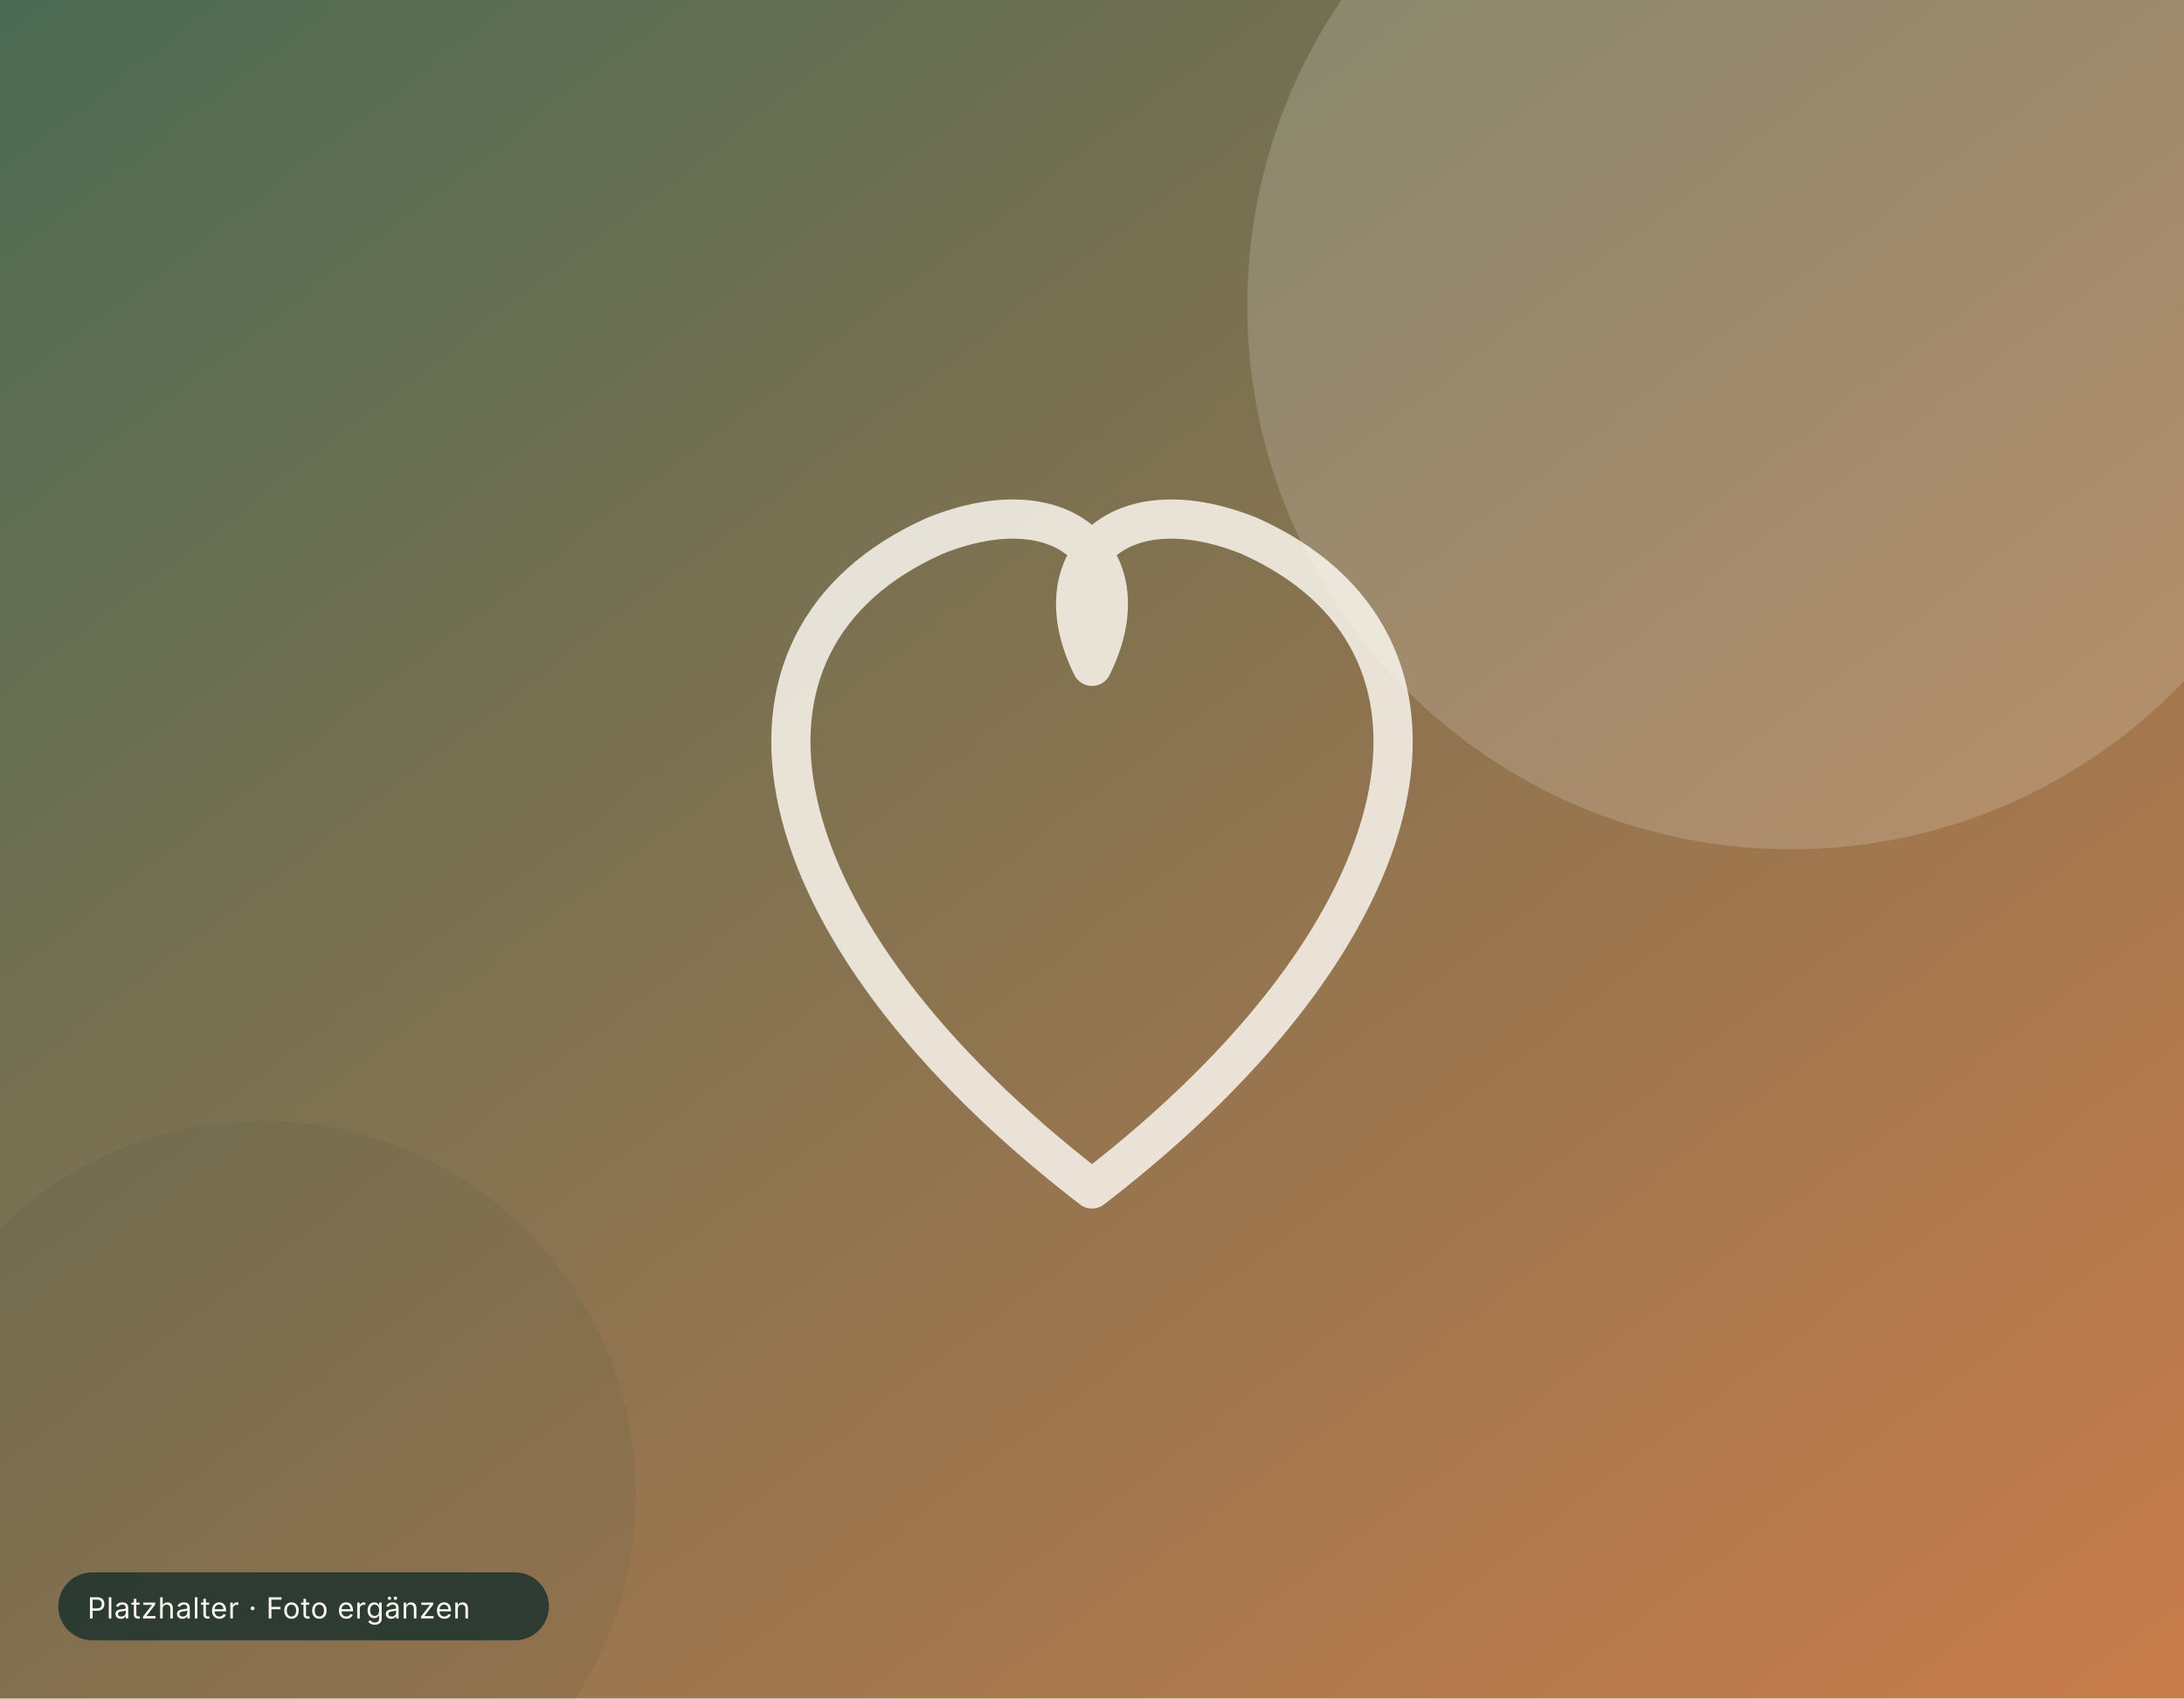
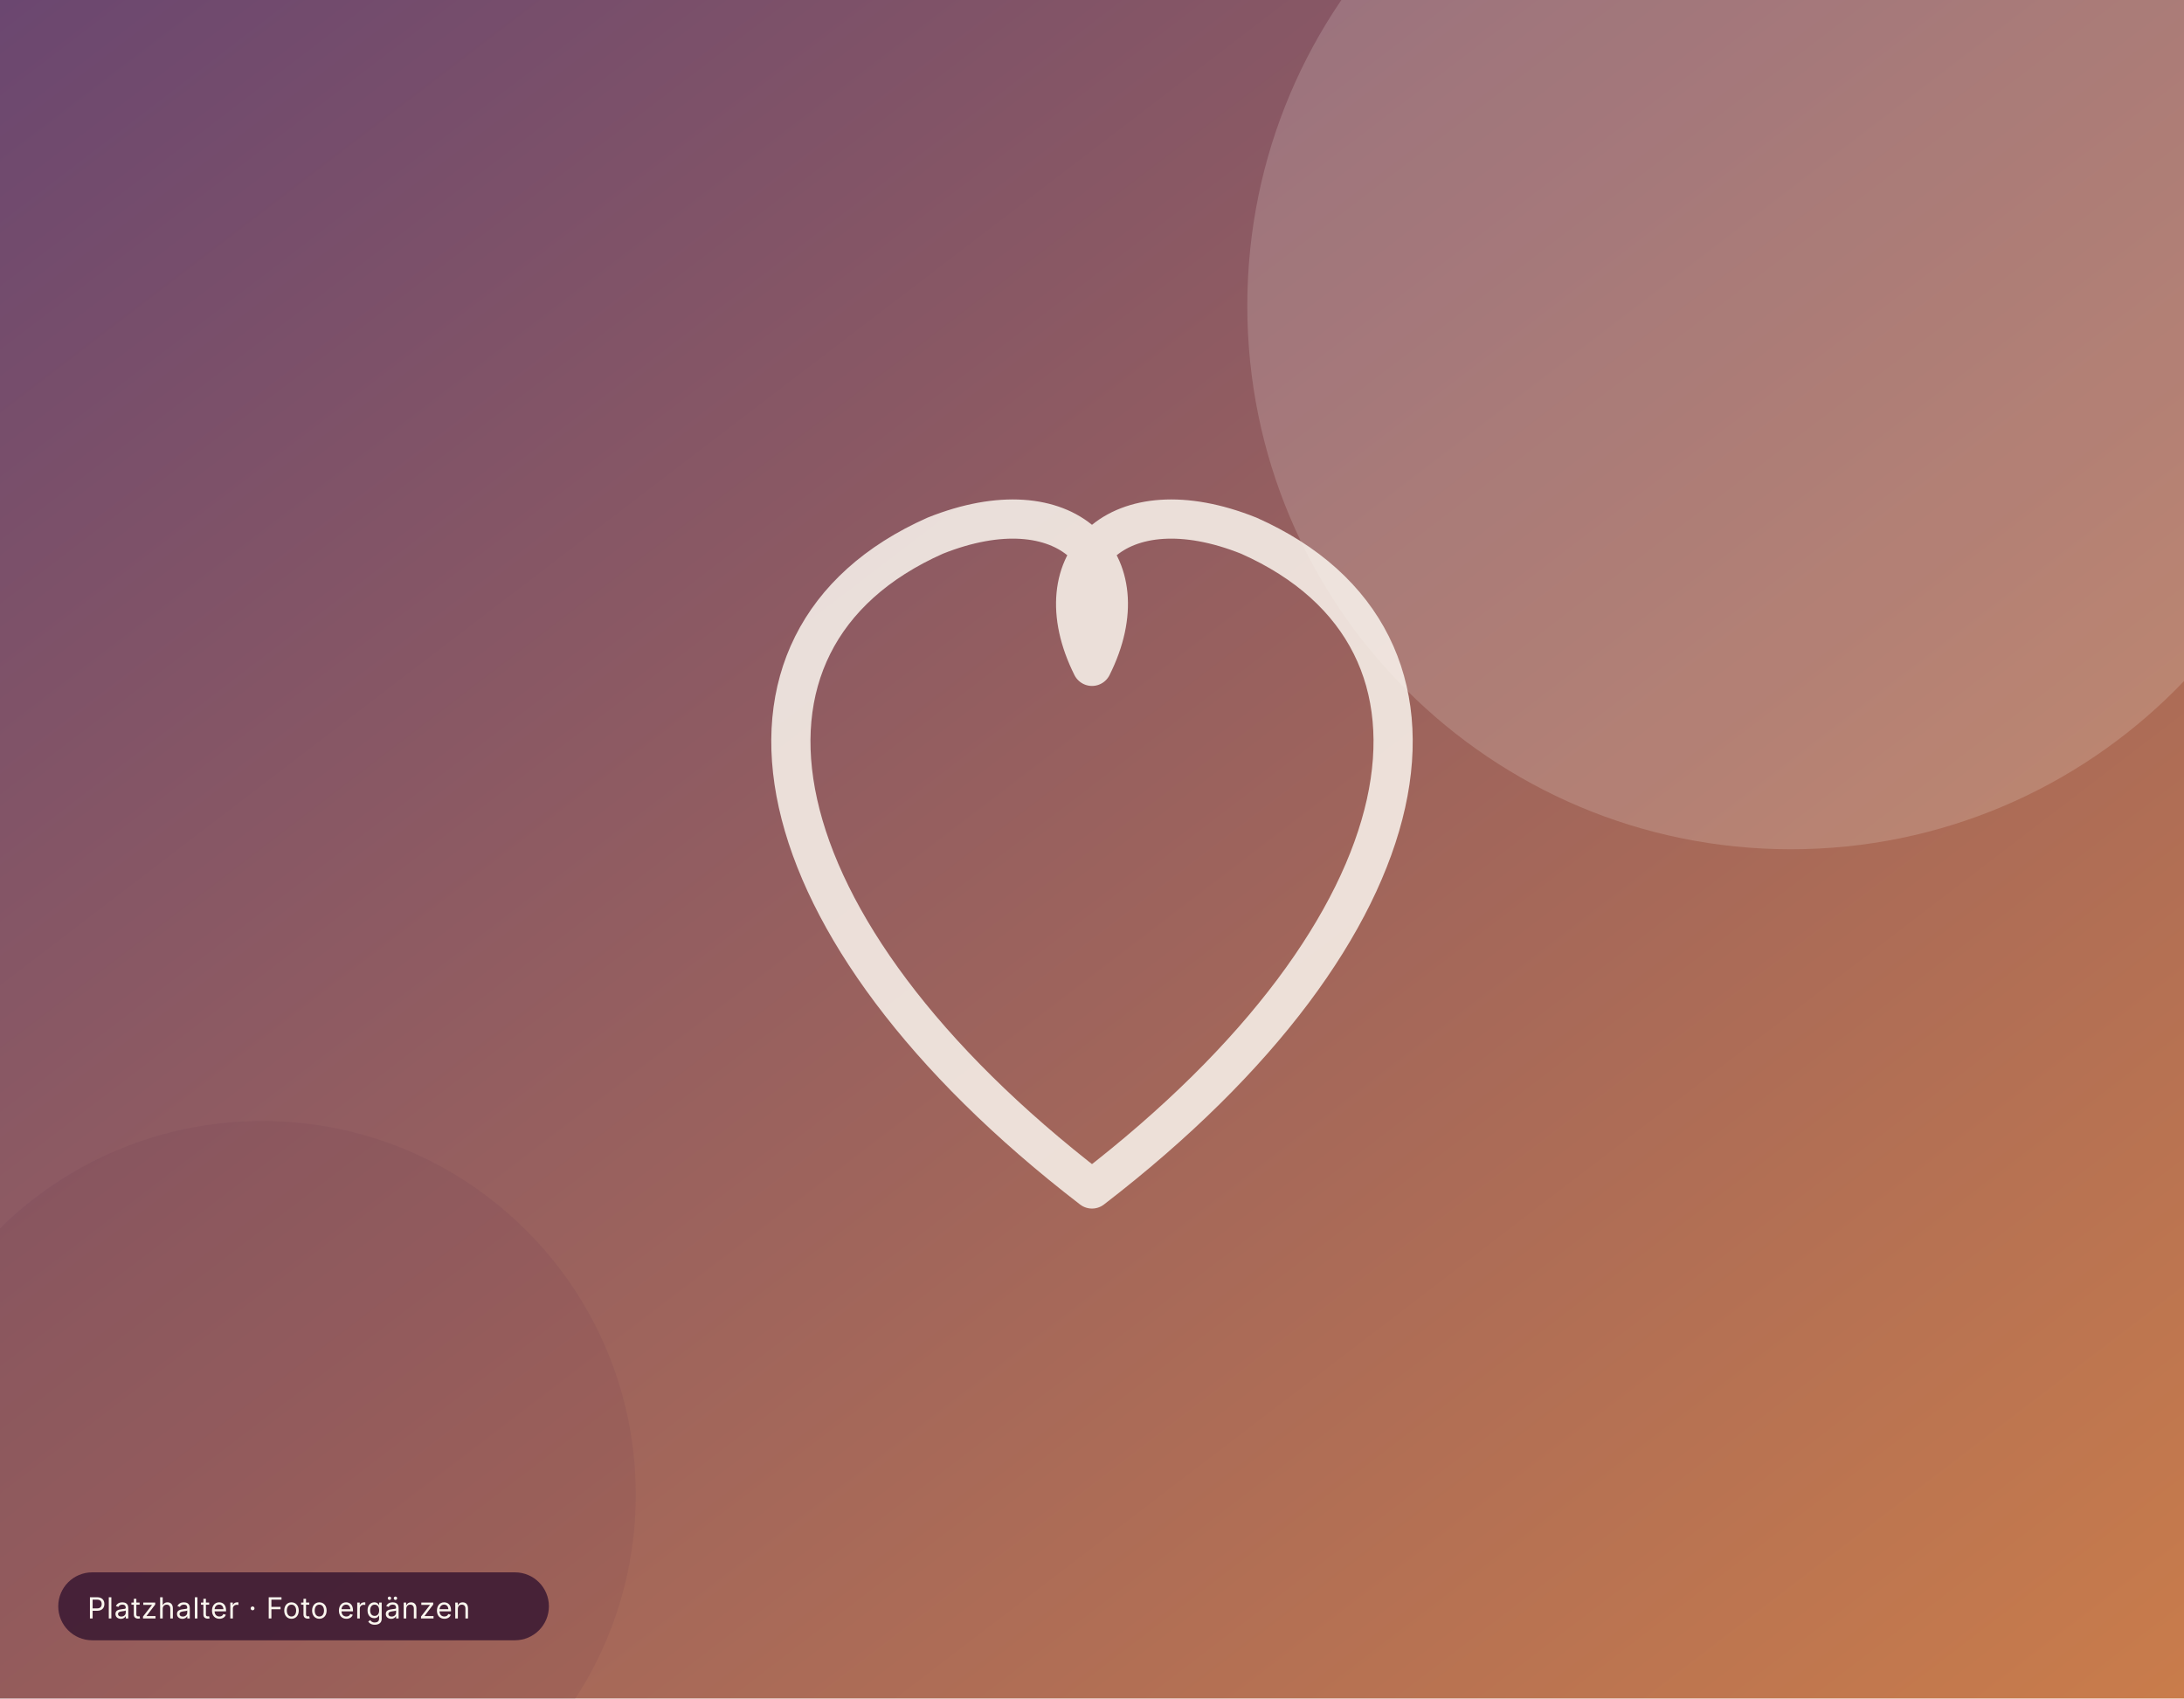
<svg xmlns="http://www.w3.org/2000/svg" width="900" height="700" viewBox="0 0 900 700" role="img" aria-label="Platzhalter · Foto ergänzen">
  <defs>
    <linearGradient id="g-pruefungsangst" x1="0" y1="0" x2="1" y2="1">
-       <stop offset="0%" stop-color="#4c6b54" />
+       <stop offset="0%" stop-color="#6b4770" />
      <stop offset="100%" stop-color="#c97c4b" />
    </linearGradient>
  </defs>
  <rect width="900" height="700" fill="url(#g-pruefungsangst)" />
  <circle cx="738" cy="126" r="224" fill="#faf6ee" opacity="0.18" />
-   <circle cx="108" cy="616" r="154" fill="#24413c" opacity="0.08" />
+   <circle cx="108" cy="616" r="154" fill="#4a1e45" opacity="0.08" />
  <g transform="translate(450, 350)" color="#faf6ee" opacity="0.85">
    <g transform="scale(5.384615)">
      <path d="M0,26 C-26,6 -30,-16 -12,-24 C-2,-28 4,-22 0,-14 C-4,-22 2,-28 12,-24 C30,-16 26,6 0,26 Z" fill="none" stroke="currentColor" stroke-width="3" stroke-linejoin="round" />
    </g>
  </g>
  <g transform="translate(24, 676)">
-     <rect x="0" y="-28" width="202.2" height="28" rx="14" fill="#1a302c" opacity="0.82" />
+     <rect x="0" y="-28" width="202.2" height="28" rx="14" fill="#341530" opacity="0.82" />
    <text x="12" y="-9" font-family="Inter, sans-serif" font-size="12" fill="#faf6ee" letter-spacing="0.02em">Platzhalter · Foto ergänzen</text>
  </g>
</svg>
